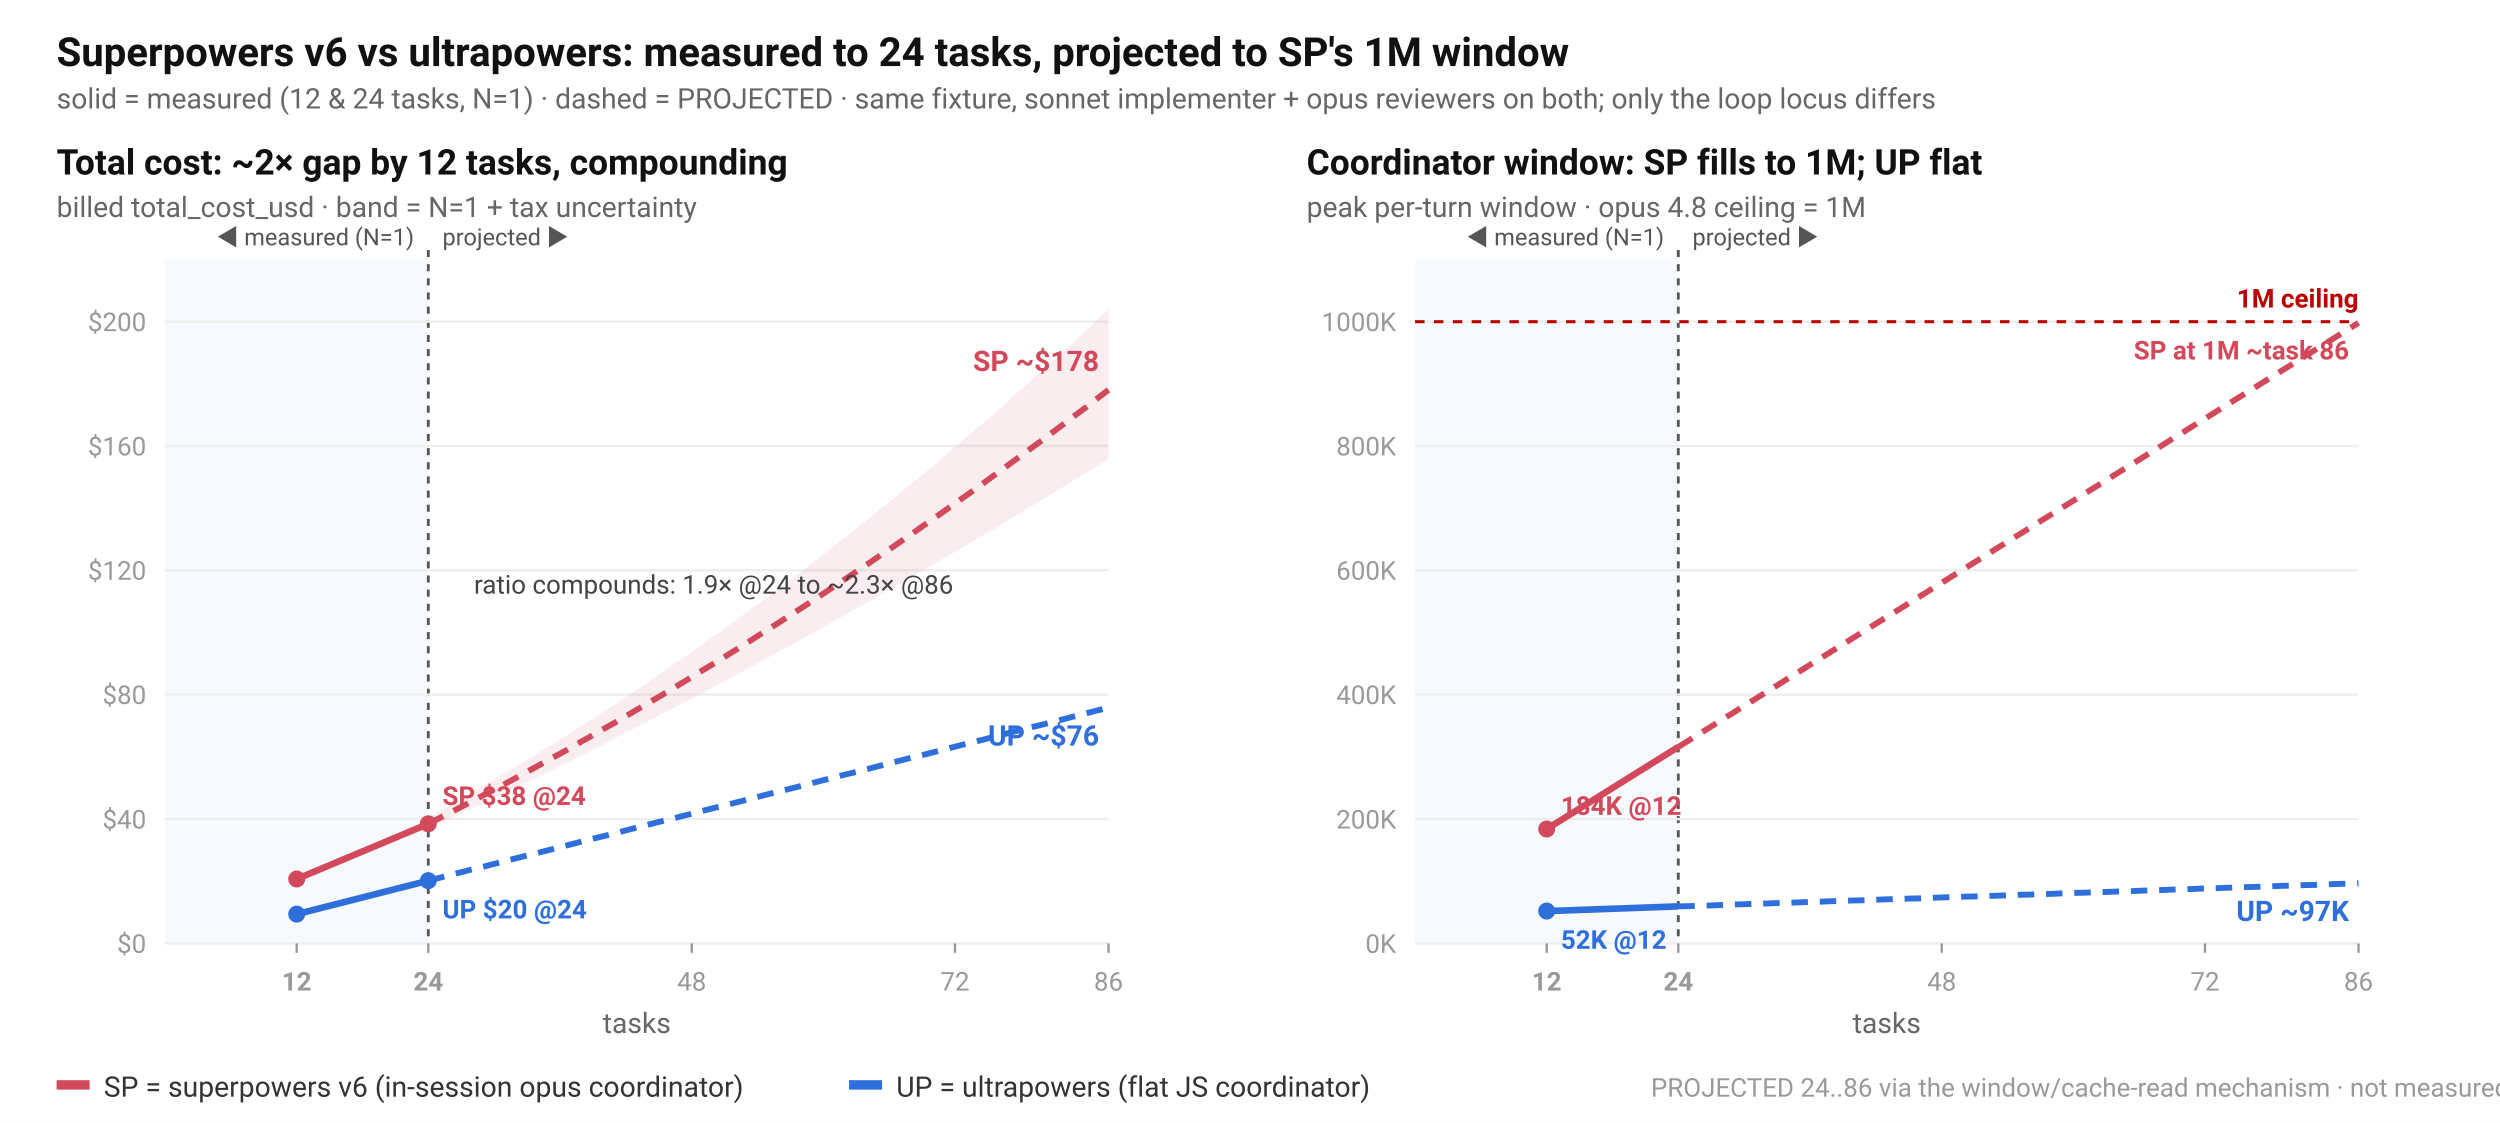
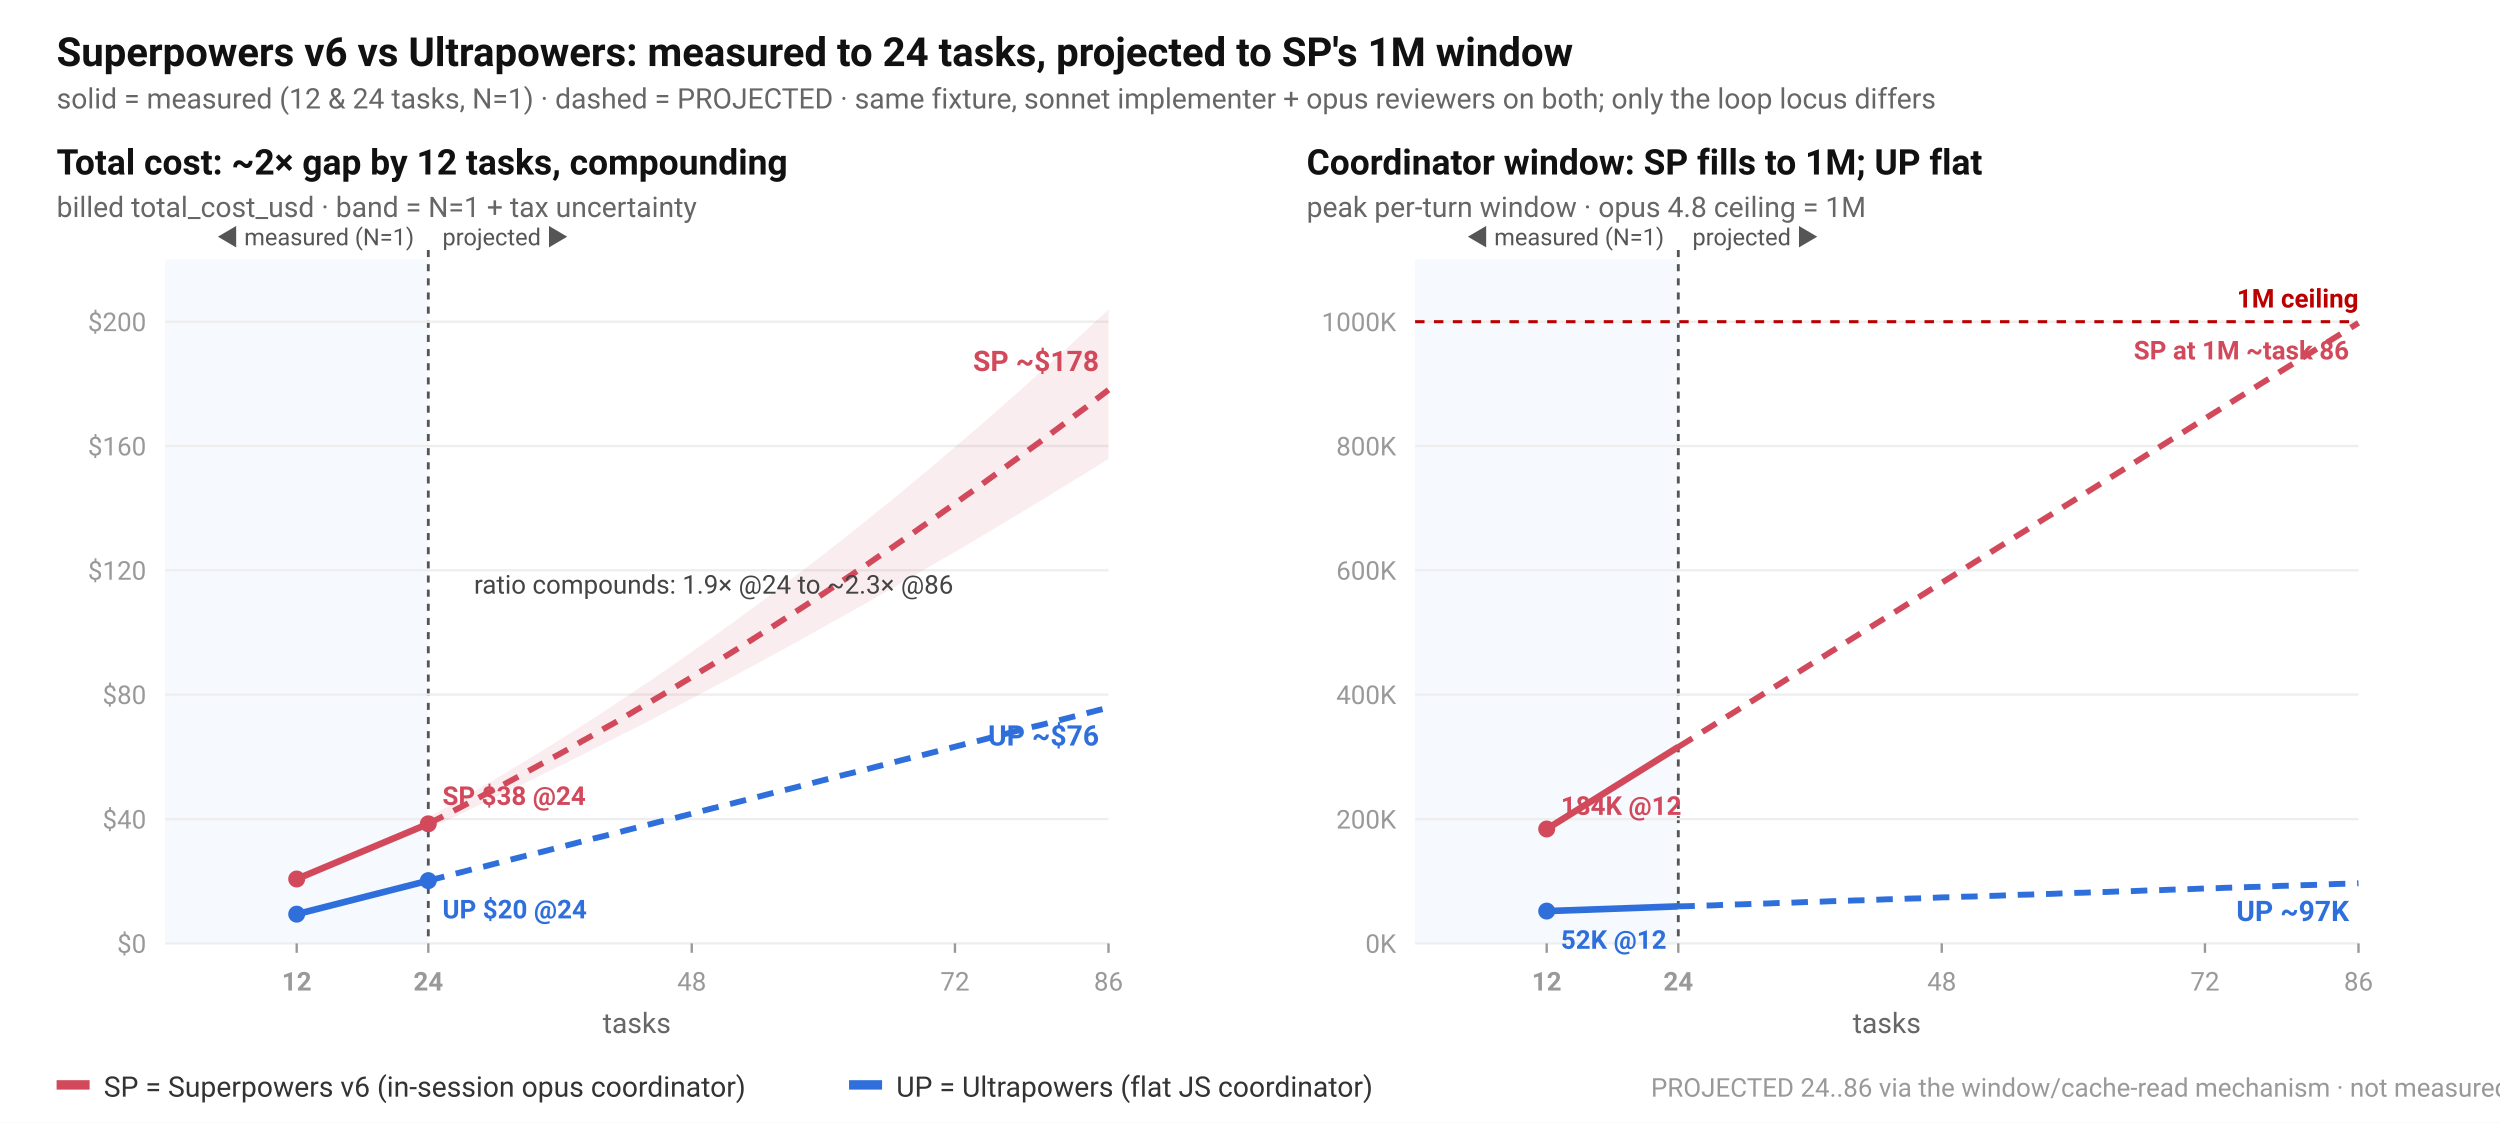
<svg xmlns="http://www.w3.org/2000/svg" width="1060" height="476" font-family="-apple-system,Segoe UI,Roboto,sans-serif" font-size="13">
  <rect width="1060" height="476" fill="#ffffff" />
-   <text x="24" y="28" font-size="17" font-weight="700" fill="#111">Superpowers v6 vs ultrapowers: measured to 24 tasks, projected to SP's 1M window</text>
+   <text x="24" y="28" font-size="17" font-weight="700" fill="#111">Superpowers v6 vs Ultrapowers: measured to 24 tasks, projected to SP's 1M window</text>
  <text x="24" y="46" font-size="12" fill="#666">solid = measured (12 &amp; 24 tasks, N=1) · dashed = PROJECTED · same fixture, sonnet implementer + opus reviewers on both; only the loop locus differs</text>
  <text x="24" y="74" font-size="15" font-weight="700" fill="#111">Total cost: ~2× gap by 12 tasks, compounding</text>
  <text x="24" y="92" font-size="12" fill="#666">billed total_cost_usd · band = N=1 + tax uncertainty</text>
  <rect x="70" y="110.0" width="111.6" height="290" fill="#2e6fdb" fill-opacity="0.04" />
  <line x1="181.6" y1="106.0" x2="181.6" y2="400" stroke="#555" stroke-width="1.2" stroke-dasharray="3,3" />
  <text x="175.6" y="104.0" text-anchor="end" fill="#555" font-size="10">◀ measured (N=1)</text>
  <text x="187.6" y="104.0" text-anchor="start" fill="#555" font-size="10">projected ▶</text>
  <line x1="70" y1="400.0" x2="470" y2="400.0" stroke="#eee" />
  <text x="62" y="404.0" text-anchor="end" fill="#999" font-size="11">$0</text>
  <line x1="70" y1="347.3" x2="470" y2="347.3" stroke="#eee" />
  <text x="62" y="351.3" text-anchor="end" fill="#999" font-size="11">$40</text>
  <line x1="70" y1="294.5" x2="470" y2="294.5" stroke="#eee" />
  <text x="62" y="298.5" text-anchor="end" fill="#999" font-size="11">$80</text>
  <line x1="70" y1="241.8" x2="470" y2="241.8" stroke="#eee" />
  <text x="62" y="245.8" text-anchor="end" fill="#999" font-size="11">$120</text>
  <line x1="70" y1="189.1" x2="470" y2="189.1" stroke="#eee" />
  <text x="62" y="193.1" text-anchor="end" fill="#999" font-size="11">$160</text>
  <line x1="70" y1="136.4" x2="470" y2="136.4" stroke="#eee" />
  <text x="62" y="140.4" text-anchor="end" fill="#999" font-size="11">$200</text>
  <line x1="125.8" y1="400" x2="125.8" y2="404" stroke="#999" />
  <text x="125.8" y="420" text-anchor="middle" fill="#999" font-size="11" font-weight="700">12</text>
  <line x1="181.6" y1="400" x2="181.6" y2="404" stroke="#999" />
  <text x="181.6" y="420" text-anchor="middle" fill="#999" font-size="11" font-weight="700">24</text>
  <line x1="293.3" y1="400" x2="293.3" y2="404" stroke="#999" />
  <text x="293.3" y="420" text-anchor="middle" fill="#999" font-size="11">48</text>
  <line x1="404.9" y1="400" x2="404.9" y2="404" stroke="#999" />
  <text x="404.9" y="420" text-anchor="middle" fill="#999" font-size="11">72</text>
  <line x1="470.0" y1="400" x2="470.0" y2="404" stroke="#999" />
  <text x="470.0" y="420" text-anchor="middle" fill="#999" font-size="11">86</text>
  <text x="270" y="438" text-anchor="middle" fill="#666" font-size="12">tasks</text>
  <polygon points="181.6,346.6 186.3,344.0 190.9,341.4 195.6,338.7 200.2,336.0 204.9,333.3 209.5,330.6 214.2,327.8 218.8,325.0 223.5,322.2 228.1,319.4 232.8,316.5 237.4,313.6 242.1,310.6 246.7,307.7 251.4,304.7 256.0,301.7 260.7,298.6 265.3,295.5 270.0,292.4 274.7,289.3 279.3,286.1 284.0,282.9 288.6,279.7 293.3,276.4 297.9,273.1 302.6,269.8 307.2,266.5 311.9,263.1 316.5,259.7 321.2,256.3 325.8,252.8 330.5,249.3 335.1,245.8 339.8,242.3 344.4,238.7 349.1,235.1 353.7,231.5 358.4,227.8 363.0,224.1 367.7,220.4 372.3,216.6 377.0,212.9 381.6,209.1 386.3,205.2 390.9,201.4 395.6,197.5 400.2,193.5 404.9,189.6 409.5,185.6 414.2,181.6 418.8,177.6 423.5,173.5 428.1,169.4 432.8,165.3 437.4,161.1 442.1,156.9 446.7,152.7 451.4,148.5 456.0,144.2 460.7,139.9 465.3,135.6 470.0,131.2 470.0,194.6 465.3,197.5 460.7,200.4 456.0,203.2 451.4,206.1 446.7,208.9 442.1,211.8 437.4,214.6 432.8,217.4 428.1,220.2 423.5,223.0 418.8,225.8 414.2,228.5 409.5,231.3 404.9,234.0 400.2,236.7 395.6,239.4 390.9,242.1 386.3,244.8 381.6,247.5 377.0,250.2 372.3,252.8 367.7,255.5 363.0,258.1 358.4,260.7 353.7,263.3 349.1,265.9 344.4,268.5 339.8,271.1 335.1,273.7 330.5,276.2 325.8,278.7 321.2,281.3 316.5,283.8 311.9,286.3 307.2,288.8 302.6,291.2 297.9,293.7 293.3,296.2 288.6,298.6 284.0,301.0 279.3,303.5 274.7,305.9 270.0,308.3 265.3,310.6 260.7,313.0 256.0,315.4 251.4,317.7 246.7,320.1 242.1,322.4 237.4,324.7 232.8,327.0 228.1,329.3 223.5,331.6 218.8,333.8 214.2,336.1 209.5,338.3 204.9,340.5 200.2,342.8 195.6,345.0 190.9,347.2 186.3,349.3 181.6,351.5" fill="#d1495b" fill-opacity="0.10" stroke="none" />
  <polyline points="181.6,349.2 186.3,346.9 190.9,344.5 195.6,342.1 200.2,339.7 204.9,337.2 209.5,334.8 214.2,332.3 218.8,329.8 223.5,327.2 228.1,324.7 232.8,322.1 237.4,319.6 242.1,317.0 246.7,314.3 251.4,311.7 256.0,309.0 260.7,306.4 265.3,303.7 270.0,300.9 274.7,298.2 279.3,295.5 284.0,292.7 288.6,289.9 293.3,287.1 297.9,284.2 302.6,281.4 307.2,278.5 311.9,275.6 316.5,272.7 321.2,269.7 325.8,266.8 330.5,263.8 335.1,260.8 339.8,257.8 344.4,254.8 349.1,251.7 353.7,248.6 358.4,245.5 363.0,242.4 367.7,239.3 372.3,236.1 377.0,233.0 381.6,229.8 386.3,226.6 390.9,223.3 395.6,220.1 400.2,216.8 404.9,213.5 409.5,210.2 414.2,206.9 418.8,203.5 423.5,200.1 428.1,196.7 432.8,193.3 437.4,189.9 442.1,186.5 446.7,183.0 451.4,179.5 456.0,176.0 460.7,172.5 465.3,168.9 470.0,165.3" fill="none" stroke="#d1495b" stroke-width="2.5" stroke-dasharray="7,5" />
  <polyline points="181.6,373.4 186.3,372.2 190.9,371.0 195.6,369.8 200.2,368.6 204.9,367.5 209.5,366.3 214.2,365.1 218.8,363.9 223.5,362.7 228.1,361.6 232.8,360.4 237.4,359.2 242.1,358.0 246.7,356.8 251.4,355.6 256.0,354.5 260.7,353.3 265.3,352.1 270.0,350.9 274.7,349.7 279.3,348.5 284.0,347.4 288.6,346.2 293.3,345.0 297.9,343.8 302.6,342.6 307.2,341.5 311.9,340.3 316.5,339.1 321.2,337.9 325.8,336.7 330.5,335.5 335.1,334.4 339.8,333.2 344.4,332.0 349.1,330.8 353.7,329.6 358.4,328.4 363.0,327.3 367.7,326.1 372.3,324.9 377.0,323.7 381.6,322.5 386.3,321.3 390.9,320.2 395.6,319.0 400.2,317.8 404.9,316.6 409.5,315.4 414.2,314.3 418.8,313.1 423.5,311.9 428.1,310.7 432.8,309.5 437.4,308.3 442.1,307.2 446.7,306.0 451.4,304.8 456.0,303.6 460.7,302.4 465.3,301.2 470.0,300.1" fill="none" stroke="#2e6fdb" stroke-width="2.5" stroke-dasharray="7,5" />
  <polyline points="125.8,372.7 181.6,349.3" fill="none" stroke="#d1495b" stroke-width="2.8" />
  <polyline points="125.8,387.6 181.6,373.4" fill="none" stroke="#2e6fdb" stroke-width="2.8" />
  <circle cx="125.8" cy="372.7" r="3.6" fill="#d1495b" />
  <circle cx="181.6" cy="349.3" r="3.6" fill="#d1495b" />
  <circle cx="125.8" cy="387.6" r="3.6" fill="#2e6fdb" />
  <circle cx="181.6" cy="373.4" r="3.6" fill="#2e6fdb" />
  <text x="187.6" y="341.3" fill="#d1495b" font-size="11" font-weight="700">SP $38 @24</text>
  <text x="187.6" y="389.4" fill="#2e6fdb" font-size="11" font-weight="700">UP $20 @24</text>
  <text x="466.0" y="157.3" text-anchor="end" fill="#d1495b" font-size="12" font-weight="700">SP ~$178</text>
  <text x="466.0" y="316.1" text-anchor="end" fill="#2e6fdb" font-size="12" font-weight="700">UP ~$76</text>
  <text x="302.6" y="251.7" text-anchor="middle" fill="#444" font-size="11">ratio compounds: 1.9× @24 to ~2.3× @86</text>
  <text x="554" y="74" font-size="15" font-weight="700" fill="#111">Coordinator window: SP fills to 1M; UP flat</text>
  <text x="554" y="92" font-size="12" fill="#666">peak per-turn window · opus 4.8 ceiling = 1M</text>
  <rect x="600" y="110.0" width="111.6" height="290" fill="#2e6fdb" fill-opacity="0.04" />
  <line x1="711.6" y1="106.0" x2="711.6" y2="400" stroke="#555" stroke-width="1.2" stroke-dasharray="3,3" />
  <text x="705.6" y="104.0" text-anchor="end" fill="#555" font-size="10">◀ measured (N=1)</text>
  <text x="717.6" y="104.0" text-anchor="start" fill="#555" font-size="10">projected ▶</text>
  <line x1="600" y1="400.0" x2="1000" y2="400.0" stroke="#eee" />
  <text x="592" y="404.0" text-anchor="end" fill="#999" font-size="11">0K</text>
  <line x1="600" y1="347.3" x2="1000" y2="347.3" stroke="#eee" />
  <text x="592" y="351.3" text-anchor="end" fill="#999" font-size="11">200K</text>
  <line x1="600" y1="294.5" x2="1000" y2="294.5" stroke="#eee" />
  <text x="592" y="298.5" text-anchor="end" fill="#999" font-size="11">400K</text>
  <line x1="600" y1="241.8" x2="1000" y2="241.8" stroke="#eee" />
  <text x="592" y="245.8" text-anchor="end" fill="#999" font-size="11">600K</text>
  <line x1="600" y1="189.1" x2="1000" y2="189.1" stroke="#eee" />
  <text x="592" y="193.1" text-anchor="end" fill="#999" font-size="11">800K</text>
  <line x1="600" y1="136.4" x2="1000" y2="136.4" stroke="#eee" />
  <text x="592" y="140.4" text-anchor="end" fill="#999" font-size="11">1000K</text>
  <line x1="655.8" y1="400" x2="655.8" y2="404" stroke="#999" />
  <text x="655.8" y="420" text-anchor="middle" fill="#999" font-size="11" font-weight="700">12</text>
  <line x1="711.6" y1="400" x2="711.6" y2="404" stroke="#999" />
  <text x="711.6" y="420" text-anchor="middle" fill="#999" font-size="11" font-weight="700">24</text>
  <line x1="823.3" y1="400" x2="823.3" y2="404" stroke="#999" />
  <text x="823.3" y="420" text-anchor="middle" fill="#999" font-size="11">48</text>
  <line x1="934.9" y1="400" x2="934.9" y2="404" stroke="#999" />
  <text x="934.9" y="420" text-anchor="middle" fill="#999" font-size="11">72</text>
  <line x1="1000.0" y1="400" x2="1000.0" y2="404" stroke="#999" />
  <text x="1000.0" y="420" text-anchor="middle" fill="#999" font-size="11">86</text>
  <text x="800" y="438" text-anchor="middle" fill="#666" font-size="12">tasks</text>
  <line x1="600" y1="136.4" x2="1000" y2="136.4" stroke="#b00" stroke-width="1.3" stroke-dasharray="4,4" />
  <text x="1000.0" y="130.4" text-anchor="end" fill="#b00" font-size="11" font-weight="700">1M ceiling</text>
  <polyline points="711.6,316.7 716.3,313.8 720.9,310.9 725.6,308.0 730.2,305.1 734.9,302.2 739.5,299.3 744.2,296.4 748.8,293.5 753.5,290.6 758.1,287.7 762.8,284.8 767.4,281.9 772.1,279.0 776.7,276.1 781.4,273.2 786.0,270.3 790.7,267.4 795.3,264.5 800.0,261.6 804.7,258.7 809.3,255.8 814.0,252.9 818.6,250.0 823.3,247.1 827.9,244.2 832.6,241.3 837.2,238.4 841.9,235.5 846.5,232.6 851.2,229.7 855.8,226.8 860.5,223.9 865.1,221.0 869.8,218.1 874.4,215.2 879.1,212.3 883.7,209.4 888.4,206.5 893.0,203.6 897.7,200.7 902.3,197.8 907.0,194.9 911.6,192.0 916.3,189.1 920.9,186.2 925.6,183.3 930.2,180.4 934.9,177.5 939.5,174.6 944.2,171.7 948.8,168.8 953.5,165.9 958.1,163.0 962.8,160.1 967.4,157.2 972.1,154.3 976.7,151.4 981.4,148.5 986.0,145.6 990.7,142.7 995.3,139.8 1000.0,136.9" fill="none" stroke="#d1495b" stroke-width="2.5" stroke-dasharray="7,5" />
  <polyline points="711.6,384.3 716.3,384.2 720.9,384.0 725.6,383.9 730.2,383.7 734.9,383.5 739.5,383.4 744.2,383.2 748.8,383.1 753.5,382.9 758.1,382.8 762.8,382.6 767.4,382.4 772.1,382.3 776.7,382.1 781.4,382.0 786.0,381.8 790.7,381.7 795.3,381.5 800.0,381.3 804.7,381.2 809.3,381.0 814.0,380.9 818.6,380.7 823.3,380.5 827.9,380.4 832.6,380.2 837.2,380.1 841.9,379.9 846.5,379.8 851.2,379.6 855.8,379.4 860.5,379.3 865.1,379.1 869.8,379.0 874.4,378.8 879.1,378.6 883.7,378.5 888.4,378.3 893.0,378.2 897.7,378.0 902.3,377.9 907.0,377.7 911.6,377.5 916.3,377.4 920.9,377.2 925.6,377.1 930.2,376.9 934.9,376.7 939.5,376.6 944.2,376.4 948.8,376.3 953.5,376.1 958.1,376.0 962.8,375.8 967.4,375.6 972.1,375.5 976.7,375.3 981.4,375.2 986.0,375.0 990.7,374.8 995.3,374.7 1000.0,374.5" fill="none" stroke="#2e6fdb" stroke-width="2.5" stroke-dasharray="7,5" />
  <polyline points="655.8,351.5 711.6,316.7" fill="none" stroke="#d1495b" stroke-width="2.8" />
  <polyline points="655.8,386.3 711.6,384.3" fill="none" stroke="#2e6fdb" stroke-width="2.8" />
  <circle cx="655.8" cy="351.5" r="3.6" fill="#d1495b" />
  <circle cx="655.8" cy="386.3" r="3.6" fill="#2e6fdb" />
  <text x="661.8" y="345.5" fill="#d1495b" font-size="11" font-weight="700">184K @12</text>
  <text x="661.8" y="402.3" fill="#2e6fdb" font-size="11" font-weight="700">52K @12</text>
  <text x="996.0" y="152.4" text-anchor="end" fill="#d1495b" font-size="11" font-weight="700">SP at 1M ~task 86</text>
  <text x="996.0" y="390.5" text-anchor="end" fill="#2e6fdb" font-size="12" font-weight="700">UP ~97K</text>
  <rect x="24" y="458" width="14" height="4" fill="#d1495b" />
-   <text x="44" y="465" fill="#333" font-size="12">SP = superpowers v6 (in-session opus coordinator)</text>
+   <text x="44" y="465" fill="#333" font-size="12">SP = Superpowers v6 (in-session opus coordinator)</text>
  <rect x="360" y="458" width="14" height="4" fill="#2e6fdb" />
-   <text x="380" y="465" fill="#333" font-size="12">UP = ultrapowers (flat JS coordinator)</text>
+   <text x="380" y="465" fill="#333" font-size="12">UP = Ultrapowers (flat JS coordinator)</text>
  <text x="700" y="465" fill="#999" font-size="11">PROJECTED 24..86 via the window/cache-read mechanism · not measured</text>
</svg>
